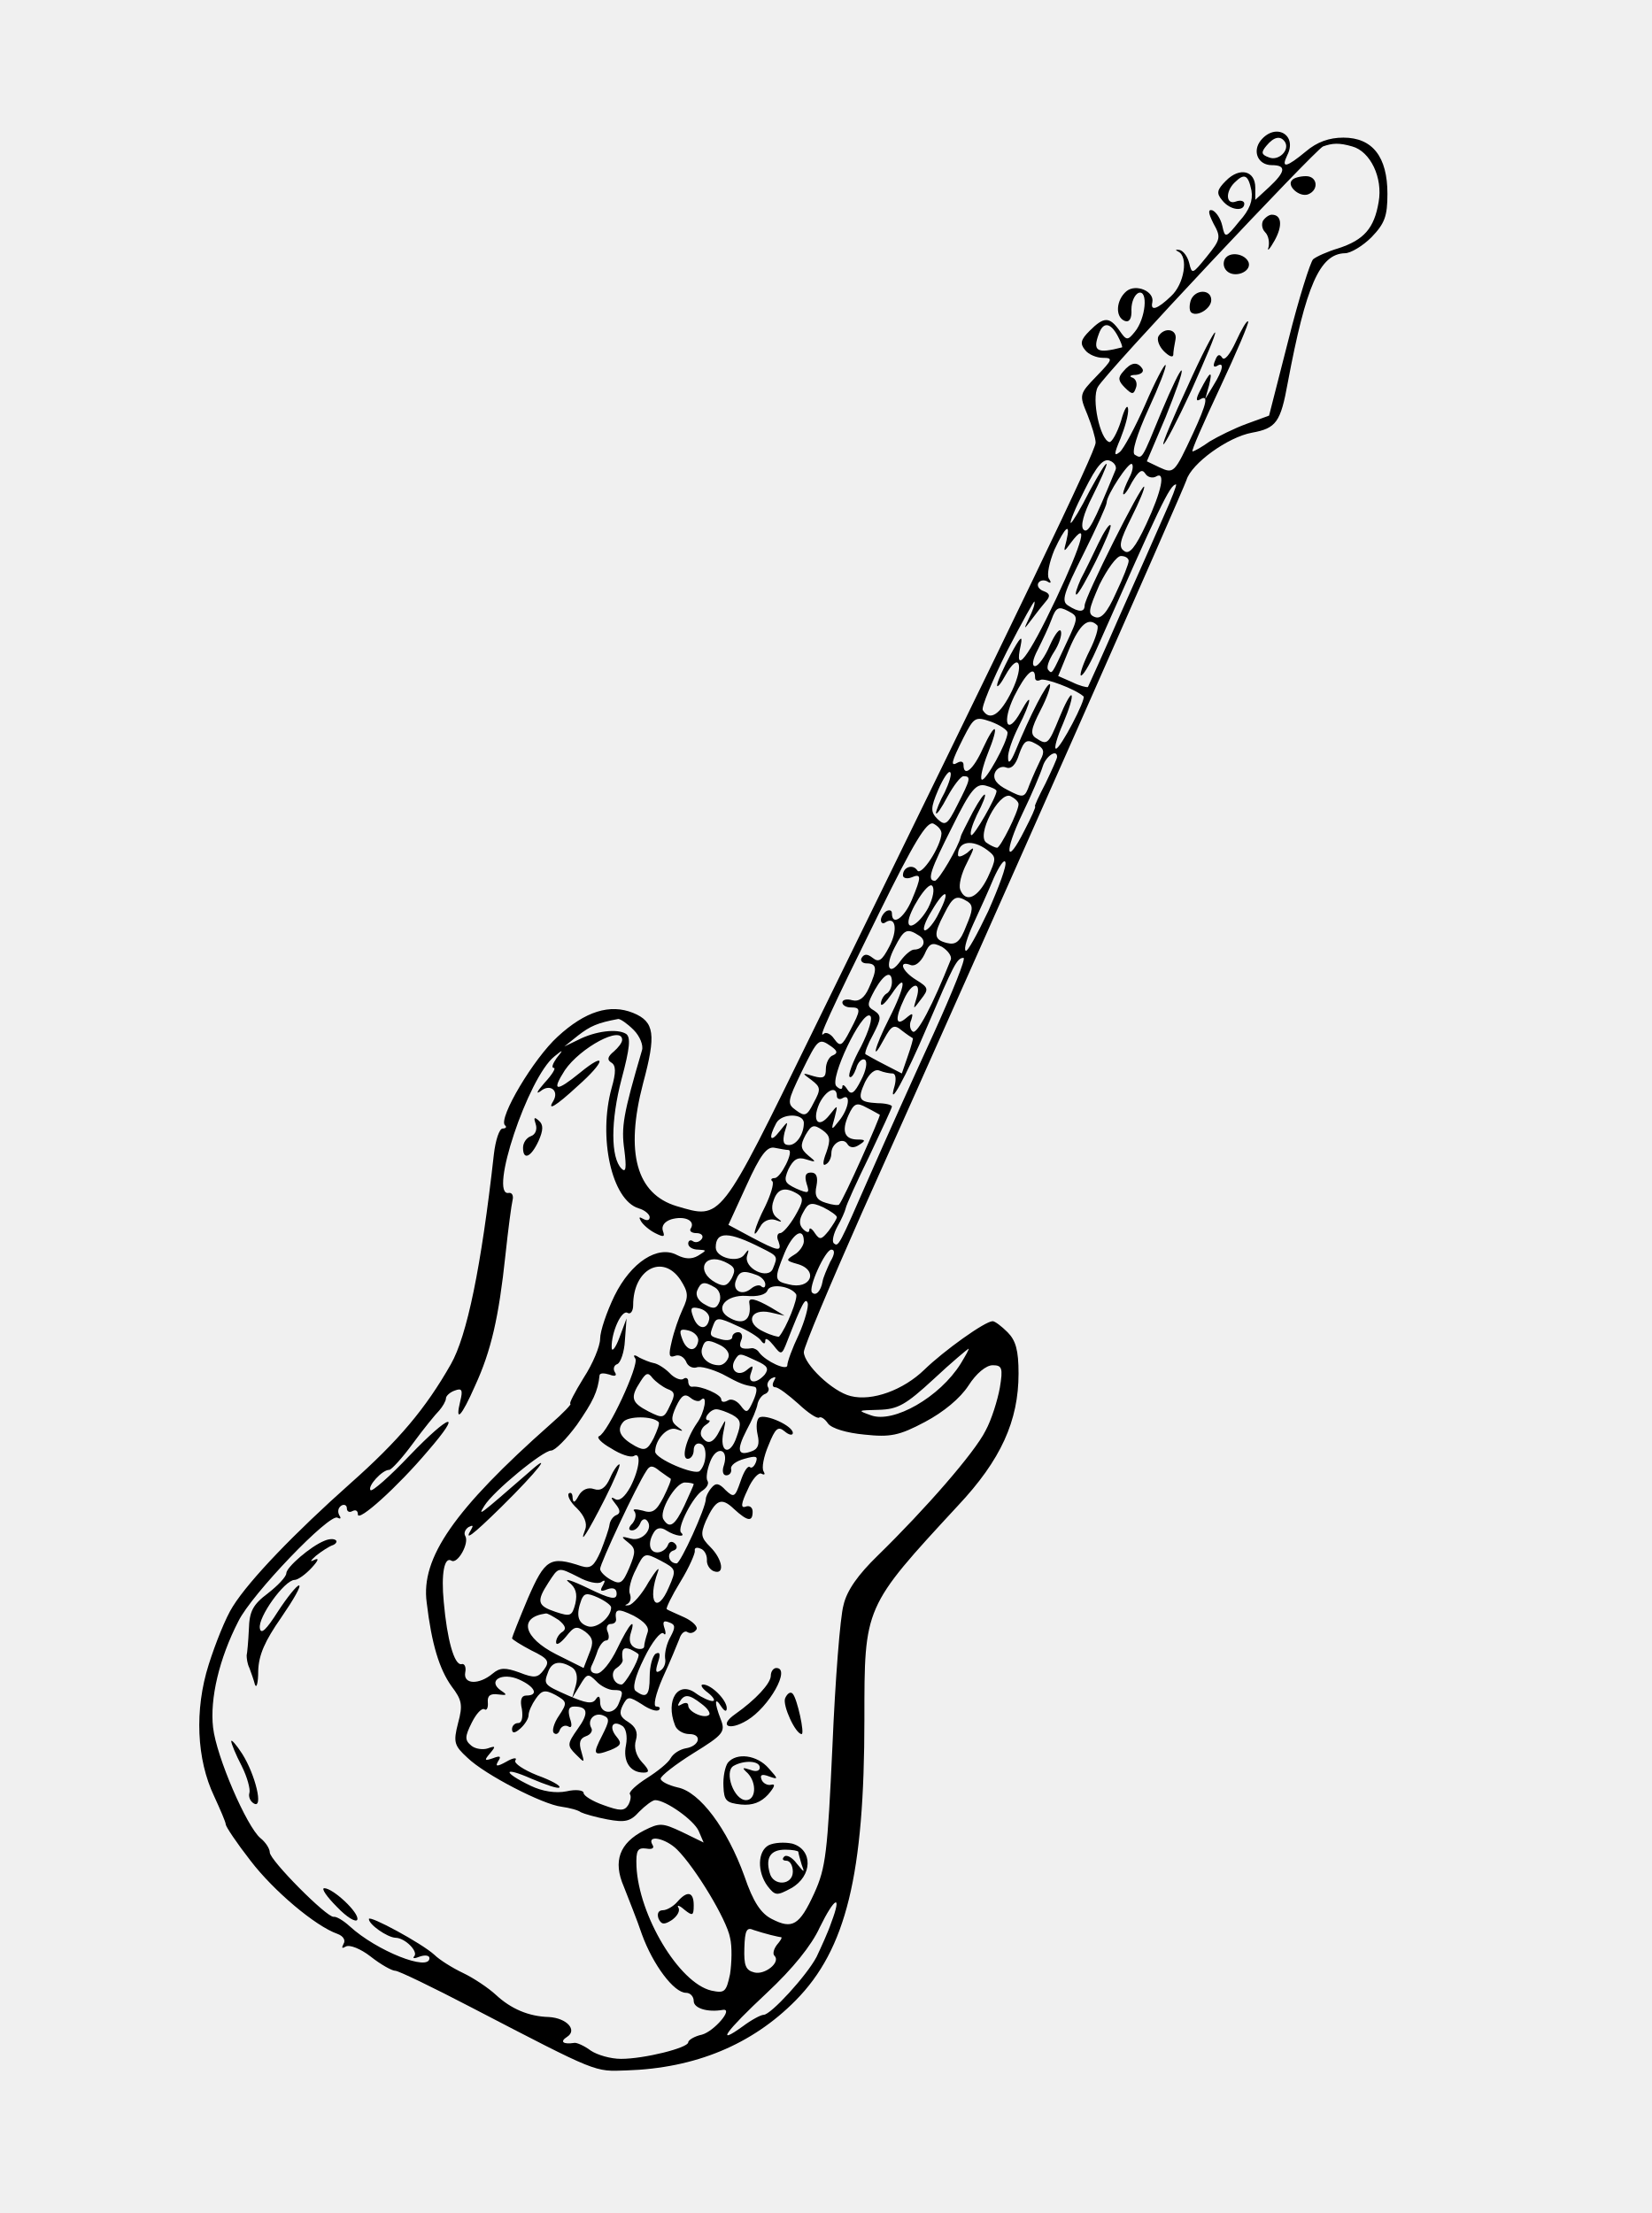
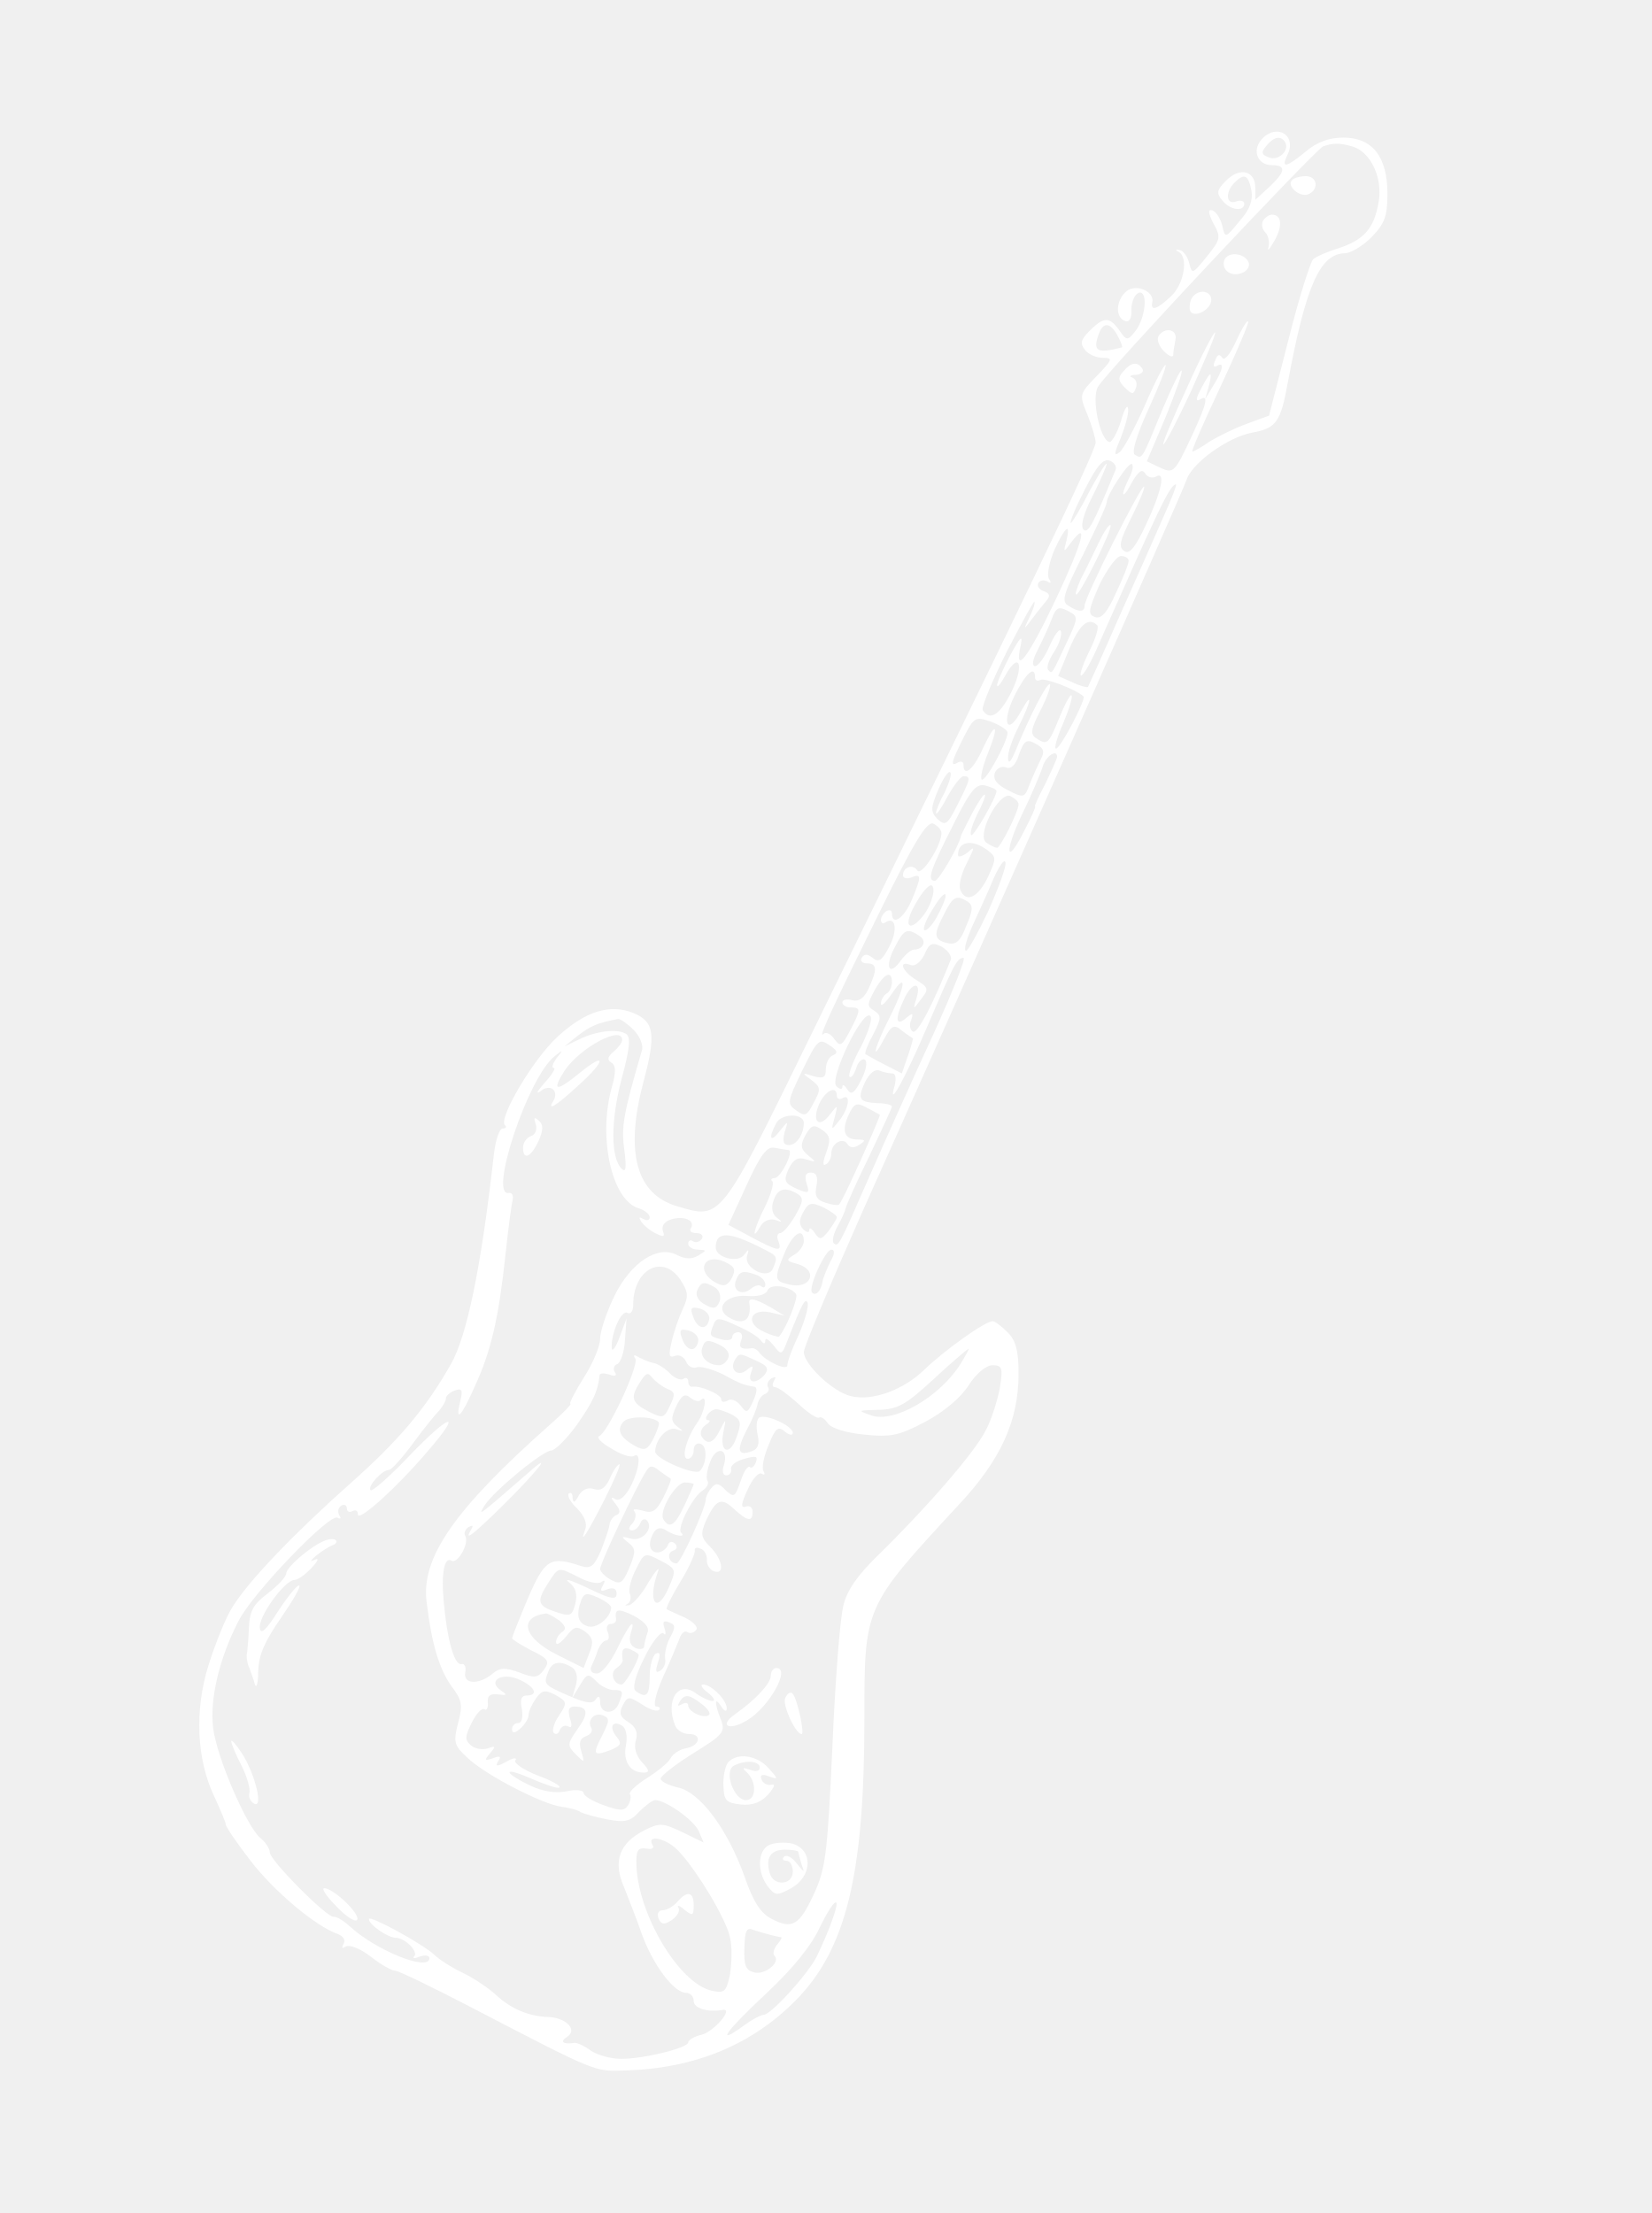
<svg xmlns="http://www.w3.org/2000/svg" version="1.0" width="300pt" height="402pt" viewBox="0 0 300 402" preserveAspectRatio="xMidYMid meet">
-   <g transform="translate(0,402) scale(0.1,-0.1)" fill="#000000" stroke="none">
+   <g transform="translate(0,402) scale(0.1,-0.1)" fill="#FFF" stroke="none">
    <path d="M2290 3765 c-16 -20 -5 -45 20 -45 27 0 25 -12 -5 -40 l-25 -23 0 22 c0 31 -28 38 -53 13 -17 -17 -18 -23 -7 -36 14 -18 40 -21 40 -6 0 5 -7 7 -15 4 -18 -7 -20 17 -3 34 18 18 25 15 31 -14 3 -18 -3 -35 -22 -56 -25 -31 -26 -31 -31 -8 -3 13 -11 25 -18 28 -8 2 -8 -4 2 -24 14 -25 13 -29 -12 -60 -26 -32 -27 -33 -32 -12 -3 12 -11 23 -18 24 -7 1 -8 0 -2 -3 19 -9 11 -59 -13 -81 -25 -24 -38 -28 -34 -11 4 20 -30 34 -47 20 -19 -16 -21 -47 -3 -54 8 -3 13 4 12 21 0 14 6 27 13 30 18 6 13 -47 -7 -71 -13 -16 -15 -16 -28 3 -18 25 -28 25 -54 -1 -16 -16 -18 -23 -8 -35 6 -8 21 -14 32 -14 19 0 18 -3 -11 -33 -32 -33 -32 -34 -17 -70 8 -20 15 -43 15 -51 0 -16 -131 -288 -513 -1068 -171 -350 -166 -343 -248 -319 -73 22 -94 97 -61 223 24 89 21 112 -18 128 -42 17 -87 3 -137 -43 -44 -40 -108 -148 -96 -161 4 -3 2 -6 -4 -6 -6 0 -13 -21 -16 -47 -23 -206 -49 -330 -78 -381 -46 -81 -95 -139 -183 -217 -100 -89 -183 -175 -213 -223 -13 -20 -32 -68 -44 -106 -26 -82 -22 -172 10 -239 11 -24 21 -47 21 -51 0 -4 20 -34 45 -66 42 -55 118 -119 158 -133 11 -4 15 -12 11 -18 -4 -8 -3 -9 4 -5 7 4 27 -4 45 -18 19 -15 39 -26 45 -26 6 0 68 -30 139 -67 231 -120 222 -116 281 -114 125 4 228 47 307 127 92 93 125 229 125 511 0 205 -1 203 170 388 78 83 110 154 110 240 0 42 -5 60 -20 75 -11 11 -23 20 -27 20 -14 0 -89 -54 -124 -88 -38 -37 -95 -58 -134 -48 -33 8 -85 58 -85 80 0 9 48 123 106 254 255 569 582 1309 589 1330 9 30 75 78 119 86 44 8 52 19 65 91 33 176 58 234 104 235 10 0 32 13 48 29 24 25 29 38 29 79 0 67 -27 102 -80 102 -26 0 -48 -8 -68 -25 -35 -29 -46 -32 -34 -7 19 37 -21 60 -48 27z m44 -3 c9 -15 -12 -35 -29 -28 -14 5 -15 9 -5 21 14 17 26 19 34 7z m122 -8 c33 -9 56 -57 48 -101 -8 -48 -27 -69 -73 -84 -20 -6 -40 -15 -46 -20 -5 -5 -26 -71 -45 -147 l-35 -137 -41 -15 c-22 -8 -52 -23 -67 -32 -14 -10 -28 -18 -31 -18 -3 0 20 52 50 116 30 64 53 118 51 120 -2 3 -12 -14 -22 -36 -11 -24 -21 -36 -25 -30 -5 8 -9 6 -13 -5 -4 -9 -3 -13 3 -10 14 9 12 -6 -6 -35 l-15 -25 7 25 c7 29 2 26 -16 -9 -8 -15 -8 -21 -1 -17 17 11 13 -7 -12 -61 -34 -73 -35 -74 -61 -62 l-23 11 34 80 c18 45 32 83 29 85 -2 2 -18 -31 -36 -74 -37 -90 -35 -87 -49 -79 -6 4 4 37 25 83 19 41 33 77 31 80 -2 2 -19 -30 -37 -72 -18 -41 -39 -80 -46 -86 -11 -9 -11 -4 1 24 8 20 15 44 14 54 -1 10 -7 0 -13 -22 -7 -22 -17 -39 -21 -38 -17 4 -33 79 -21 100 14 26 394 430 409 437 17 6 29 7 53 0z m-426 -344 c6 -11 9 -20 8 -21 -46 -12 -54 -7 -42 25 8 22 21 20 34 -4z m-4 -244 c-41 -100 -50 -116 -58 -108 -6 6 0 29 16 60 14 28 26 55 26 59 -1 4 -14 -18 -31 -49 -16 -32 -32 -58 -34 -58 -3 0 8 27 25 60 22 44 34 58 46 53 8 -3 13 -11 10 -17z m25 -14 c-6 -12 -11 -24 -11 -29 1 -4 8 5 16 21 12 20 18 25 24 16 4 -7 13 -9 19 -6 19 12 11 -26 -17 -86 -20 -43 -31 -56 -40 -49 -11 7 -8 19 13 61 14 28 25 54 23 56 -5 4 -108 -201 -108 -216 0 -12 -10 -13 -30 0 -13 8 -8 22 28 94 23 46 42 88 42 93 0 14 41 76 46 70 3 -3 1 -14 -5 -25z m63 -69 c-14 -32 -50 -114 -81 -183 -30 -69 -56 -126 -57 -128 -2 -1 -15 2 -29 9 l-25 11 20 49 c19 45 35 59 51 43 3 -4 -3 -24 -14 -46 -11 -22 -18 -42 -16 -45 3 -2 15 17 27 44 116 262 135 303 146 303 2 0 -8 -26 -22 -57z m-177 -45 c-6 -22 -5 -22 8 -4 33 44 22 2 -27 -102 -51 -108 -77 -141 -64 -84 4 20 -1 15 -19 -18 -13 -25 -24 -49 -24 -55 0 -5 7 3 15 18 25 45 35 20 12 -28 -21 -43 -40 -56 -53 -35 -3 5 17 53 44 107 28 54 50 94 50 90 1 -5 -4 -18 -10 -30 -10 -21 -10 -22 5 -2 8 11 20 26 26 33 8 9 7 14 -4 18 -9 3 -13 10 -10 15 3 5 10 6 16 3 7 -5 8 -2 3 5 -4 7 1 30 10 52 20 43 30 51 22 17z m113 -37 c0 -5 -10 -31 -23 -58 -16 -36 -27 -48 -38 -44 -14 5 -12 13 8 59 14 28 31 52 39 52 8 0 14 -4 14 -9z m-113 -149 c-27 -58 -26 -57 -33 -49 -4 4 1 18 10 32 10 15 15 32 13 38 -2 7 -11 -5 -20 -25 -9 -21 -21 -38 -27 -38 -6 0 -5 11 5 30 8 16 20 41 25 55 8 22 13 24 30 15 19 -10 19 -11 -3 -58z m-57 -63 c0 -5 4 -7 10 -4 7 4 62 -16 78 -30 5 -5 -42 -95 -50 -95 -4 0 2 21 13 46 11 26 18 49 15 51 -2 2 -12 -16 -22 -41 -20 -49 -22 -50 -42 -37 -11 7 -10 16 8 51 12 23 19 44 17 47 -5 4 -36 -56 -63 -122 -8 -19 -13 -24 -13 -12 -1 10 8 35 19 57 23 45 27 69 4 27 -25 -45 -35 -20 -12 28 21 42 38 58 38 34z m-50 -100 c0 -17 -41 -91 -47 -85 -3 3 2 24 11 47 22 54 15 61 -9 9 -17 -38 -35 -53 -35 -29 0 5 -4 7 -10 4 -15 -9 -12 1 10 45 19 37 21 39 50 29 16 -6 30 -15 30 -20z m60 -49 c-5 -10 -14 -30 -20 -45 -9 -25 -11 -25 -40 -10 -20 10 -27 20 -23 31 3 8 12 13 20 10 9 -4 18 4 24 24 9 25 14 28 30 19 15 -8 17 -14 9 -29z m30 5 c0 -3 -10 -25 -21 -48 -12 -23 -21 -42 -19 -42 2 0 -7 -20 -19 -43 -34 -68 -38 -41 -4 30 17 35 33 73 37 86 6 19 26 32 26 17z m-204 -64 c-9 -16 -16 -34 -16 -38 1 -4 10 9 21 30 11 20 24 37 29 37 14 0 13 -5 -11 -52 -18 -36 -22 -39 -36 -26 -13 13 -13 20 1 53 9 21 19 36 22 32 3 -3 -2 -19 -10 -36z m94 2 c0 -11 -42 -84 -46 -80 -3 3 2 19 10 36 24 46 18 52 -7 6 -11 -22 -22 -42 -22 -45 -4 -18 -40 -80 -47 -80 -15 0 -8 20 32 99 33 67 43 78 60 74 11 -3 20 -7 20 -10z m40 -24 c0 -13 -33 -79 -39 -79 -3 0 -12 4 -19 9 -20 12 22 93 43 85 8 -4 15 -10 15 -15z m-140 -53 c-1 -24 -37 -79 -44 -67 -8 12 -26 6 -26 -9 0 -5 7 -7 15 -4 19 8 19 2 1 -41 -14 -33 -36 -48 -36 -24 0 5 -4 7 -10 4 -5 -3 -10 -11 -10 -16 0 -6 4 -8 9 -4 18 11 22 -15 6 -45 -13 -25 -19 -29 -30 -20 -9 7 -15 8 -20 0 -3 -5 1 -10 9 -10 19 0 20 -10 4 -45 -8 -18 -18 -25 -30 -22 -10 3 -18 1 -18 -4 0 -5 7 -9 15 -9 19 0 19 -4 -1 -42 -15 -29 -18 -30 -29 -15 -6 9 -15 13 -19 9 -11 -11 10 36 101 220 63 128 86 166 98 162 8 -4 15 -11 15 -18z m83 -30 c17 -13 17 -15 1 -50 -18 -37 -40 -47 -50 -22 -3 8 2 29 12 48 15 30 15 32 1 19 -10 -7 -17 -9 -17 -4 0 25 26 29 53 9z m2 -111 c-20 -42 -38 -75 -41 -72 -4 3 3 25 14 49 11 24 28 61 37 83 10 22 19 35 21 29 3 -6 -12 -46 -31 -89z m-109 6 c-14 -26 -36 -42 -36 -26 0 18 35 74 43 66 5 -5 2 -22 -7 -40z m19 -10 c-8 -17 -20 -31 -25 -31 -5 0 0 16 12 35 25 43 36 40 13 -4z m53 21 c10 -7 9 -16 -3 -44 -11 -29 -19 -35 -35 -31 -24 6 -25 15 -5 53 16 32 22 35 43 22z m-88 -62 c14 -9 7 -25 -10 -25 -5 0 -16 -9 -24 -20 -21 -30 -30 -12 -11 24 17 33 22 36 45 21z m57 -43 c-33 -83 -61 -136 -69 -131 -5 3 -7 13 -3 21 4 13 3 14 -10 3 -18 -15 -20 -1 -3 35 14 31 32 33 23 3 -7 -23 -7 -23 8 -3 14 18 14 21 -9 35 -26 16 -33 36 -10 27 8 -3 18 5 25 19 9 21 14 23 32 14 11 -7 18 -17 16 -23z m-31 -134 c-35 -76 -87 -192 -116 -258 -57 -130 -57 -131 -66 -123 -3 4 0 17 7 30 7 12 14 28 15 33 1 6 20 48 43 95 22 47 41 87 41 90 0 3 -12 6 -26 6 -34 2 -37 7 -23 38 8 16 18 25 27 21 7 -3 18 -5 23 -5 6 0 7 -10 4 -22 -14 -47 20 15 59 107 48 112 54 125 66 125 5 0 -20 -62 -54 -137z m-76 93 c0 -8 -4 -18 -10 -21 -5 -3 -10 -12 -10 -18 0 -7 9 2 20 18 28 42 25 14 -5 -45 -27 -53 -34 -84 -9 -37 13 24 18 27 32 15 9 -7 18 -13 20 -14 1 0 -3 -15 -9 -32 l-11 -32 -31 16 c-18 9 -33 18 -35 19 -2 2 4 18 14 36 15 29 15 34 2 43 -14 8 -13 12 1 38 17 30 31 36 31 14z m-56 -117 c-15 -27 -24 -52 -21 -55 3 -3 8 4 12 15 3 12 11 19 16 16 5 -4 2 -20 -7 -37 -12 -24 -18 -28 -25 -17 -5 8 -9 10 -9 5 0 -6 -5 -5 -11 1 -13 13 46 137 61 128 6 -3 -2 -28 -16 -56z m-413 30 c11 -11 18 -28 15 -37 -34 -116 -38 -139 -32 -181 4 -32 3 -42 -5 -34 -20 20 -20 87 0 163 15 56 17 76 8 82 -16 10 -56 5 -87 -11 l-25 -12 25 20 c22 17 35 23 73 30 4 0 16 -8 28 -20z m-21 -18 c0 -5 -7 -14 -15 -21 -11 -9 -13 -15 -5 -20 9 -5 9 -18 1 -46 -25 -90 0 -204 49 -219 11 -3 20 -11 20 -16 0 -6 -5 -7 -12 -3 -7 4 -8 3 -4 -4 4 -7 16 -17 26 -22 16 -8 18 -7 14 4 -3 9 3 17 15 21 24 7 44 -2 36 -16 -4 -5 1 -9 10 -9 9 0 13 -5 10 -10 -4 -6 -11 -8 -16 -5 -5 4 -9 1 -9 -4 0 -6 8 -11 18 -11 16 -1 16 -1 0 -11 -12 -7 -24 -6 -38 1 -35 19 -84 -13 -114 -74 -14 -29 -26 -64 -26 -78 0 -13 -13 -45 -30 -71 -16 -26 -27 -47 -24 -47 3 0 -13 -17 -36 -37 -175 -155 -236 -243 -225 -324 9 -76 23 -121 45 -152 19 -25 21 -34 12 -67 -9 -35 -7 -41 17 -63 32 -31 137 -85 171 -89 14 -2 30 -6 35 -10 6 -3 27 -9 48 -13 32 -6 42 -4 58 14 11 11 24 21 29 21 19 0 70 -36 79 -56 l9 -21 -39 19 c-36 17 -41 17 -69 3 -45 -23 -57 -56 -37 -102 8 -21 24 -60 33 -87 20 -55 58 -106 80 -106 8 0 14 -7 14 -15 0 -13 25 -21 53 -16 20 3 -16 -39 -38 -45 -14 -3 -25 -10 -25 -14 0 -10 -80 -30 -122 -30 -19 0 -43 7 -55 15 -12 9 -26 15 -30 14 -20 -3 -27 2 -13 11 19 12 0 34 -33 36 -37 1 -69 15 -96 40 -14 13 -41 31 -60 40 -19 9 -43 24 -52 33 -23 21 -119 73 -119 65 0 -10 33 -33 48 -34 18 0 43 -26 34 -34 -3 -4 1 -4 11 0 9 3 17 2 17 -3 0 -25 -96 13 -145 58 -11 10 -24 18 -29 17 -13 -1 -116 103 -116 117 0 7 -8 19 -17 26 -25 21 -80 148 -86 201 -6 52 11 125 46 193 24 49 166 197 180 188 6 -3 7 -1 3 5 -3 6 -2 13 4 17 5 3 10 1 10 -5 0 -6 5 -8 10 -5 6 3 10 1 10 -6 0 -15 72 50 127 115 65 75 41 69 -33 -8 -36 -38 -68 -66 -71 -63 -6 7 21 37 34 37 4 0 24 22 43 48 19 26 41 53 48 60 6 7 12 17 12 22 0 4 7 11 16 14 13 5 15 1 10 -19 -10 -41 2 -29 27 28 29 63 43 124 55 237 5 47 11 92 13 100 2 8 -1 14 -7 13 -37 -7 35 210 83 248 16 13 17 13 4 -3 -7 -10 -10 -18 -5 -18 4 0 -3 -12 -17 -27 -13 -15 -17 -22 -7 -15 17 14 34 1 23 -18 -12 -19 4 -10 44 27 51 45 54 65 4 24 -43 -35 -52 -34 -27 5 28 41 104 82 104 55z m380 -12 c11 -8 12 -12 3 -16 -7 -2 -13 -14 -13 -25 0 -15 -4 -18 -22 -13 -22 7 -22 6 -4 -7 17 -13 17 -17 4 -41 -12 -24 -16 -26 -32 -14 -17 12 -16 16 10 70 30 61 31 62 54 46z m10 -90 c0 -5 5 -7 10 -4 16 10 12 -19 -6 -41 -14 -18 -15 -18 -8 6 6 24 6 24 -9 5 -20 -26 -33 -12 -19 20 12 25 32 34 32 14z m78 -34 c2 -2 -66 -155 -74 -163 -1 -2 -12 -1 -24 3 -17 5 -21 13 -17 31 3 16 0 24 -10 24 -10 0 -12 -6 -8 -20 6 -18 4 -19 -19 -9 -21 10 -23 14 -14 35 9 18 17 23 32 18 19 -6 19 -5 4 7 -14 12 -15 18 -5 37 11 19 15 20 31 9 14 -10 15 -17 7 -40 -7 -18 -7 -26 -1 -22 6 3 10 12 10 20 0 18 21 30 29 17 4 -7 12 -8 21 -2 13 8 12 10 -2 10 -24 0 -30 15 -17 44 10 22 15 24 33 14 12 -6 22 -12 24 -13z m-138 -15 c0 -20 -13 -40 -27 -40 -10 0 -12 6 -8 23 7 22 7 22 -9 2 -17 -22 -21 -13 -6 15 10 18 50 18 50 0z m-28 -49 c11 -1 -14 -51 -25 -51 -6 0 -8 -3 -4 -6 3 -4 -3 -24 -13 -45 -20 -39 -27 -68 -9 -37 5 10 17 15 27 12 13 -5 14 -4 3 4 -8 6 -11 18 -6 31 7 22 21 26 44 12 11 -7 10 -14 -5 -40 -10 -17 -22 -31 -27 -31 -5 0 -7 -7 -3 -15 7 -20 -1 -18 -50 8 l-41 22 33 72 c25 55 37 71 51 68 10 -2 21 -4 25 -4z m88 -122 c0 -3 -7 -14 -15 -25 -13 -16 -16 -17 -25 -4 -5 8 -10 11 -10 6 0 -6 -5 -5 -11 1 -8 8 -8 17 0 31 9 17 14 19 36 9 14 -7 25 -15 25 -18z m-137 -56 c30 -15 30 -15 21 -37 -8 -22 -54 0 -47 23 4 12 3 13 -5 2 -11 -16 -52 -6 -52 13 0 30 24 29 83 -1z m77 12 c0 -7 -8 -19 -17 -24 -16 -10 -16 -11 5 -17 40 -11 25 -48 -16 -37 -26 6 -26 10 -7 57 15 36 35 48 35 21z m48 -37 c-6 -13 -13 -29 -14 -36 -3 -17 -12 -27 -19 -20 -8 8 24 78 35 78 7 0 6 -9 -2 -22z m-179 -30 c-8 -14 -14 -16 -29 -8 -37 20 -22 55 16 38 19 -9 21 -14 13 -30z m-93 -3 c14 -22 15 -30 4 -53 -7 -15 -16 -41 -20 -59 -6 -25 -5 -30 6 -26 8 3 16 -2 20 -10 3 -9 12 -13 19 -11 7 3 28 -3 47 -12 33 -18 39 -20 58 -23 6 -1 5 -10 -2 -26 -10 -22 -12 -23 -23 -8 -7 9 -17 13 -23 9 -7 -4 -12 -3 -12 2 0 9 -37 25 -52 23 -5 -1 -8 4 -8 10 0 5 -4 8 -9 4 -5 -3 -17 2 -25 11 -9 9 -22 17 -29 18 -6 1 -18 6 -26 10 -9 6 -12 5 -7 -2 7 -12 -50 -135 -66 -141 -5 -2 4 -12 22 -22 17 -11 35 -17 41 -14 14 9 11 -23 -6 -56 -10 -18 -20 -27 -28 -22 -8 5 -8 2 1 -9 9 -11 9 -17 2 -20 -6 -2 -12 -10 -13 -18 -1 -8 -9 -30 -16 -48 -12 -27 -18 -32 -35 -27 -57 19 -66 13 -97 -58 -16 -38 -29 -71 -29 -73 0 -2 16 -12 35 -22 31 -15 34 -20 23 -35 -11 -15 -17 -16 -45 -5 -25 9 -35 9 -48 -2 -25 -21 -54 -20 -50 2 2 9 -1 17 -7 15 -13 -2 -26 45 -32 113 -5 51 1 83 14 75 11 -7 33 32 25 45 -3 5 0 12 6 16 8 4 9 3 5 -4 -14 -23 1 -12 55 41 66 65 96 104 49 62 -91 -79 -93 -81 -80 -60 16 26 106 100 121 100 7 0 28 21 47 47 29 42 38 60 41 90 1 4 8 4 18 1 10 -4 14 -2 10 4 -4 6 -2 13 4 15 6 2 13 22 14 43 l3 40 -13 -35 c-7 -19 -14 -27 -14 -18 -1 27 18 70 29 63 5 -3 10 3 10 14 0 66 54 94 86 46z m138 9 c9 -3 16 -11 16 -17 0 -6 -3 -7 -7 -4 -3 4 -12 2 -19 -4 -17 -14 -35 -3 -27 16 6 16 13 18 37 9z m-75 -23 c8 -5 11 -16 8 -25 -5 -13 -11 -15 -26 -6 -12 6 -18 16 -15 25 7 17 13 18 33 6z m147 -12 c4 -7 -18 -62 -31 -77 -1 -1 -14 2 -28 9 -34 15 -25 43 12 35 l26 -6 -25 15 c-28 16 -41 19 -39 8 5 -32 -12 -42 -39 -25 -24 16 -3 40 33 38 21 -2 36 2 39 10 5 13 42 8 52 -7z m5 -73 c-12 -25 -21 -50 -21 -56 0 -11 -39 7 -51 23 -3 5 -9 8 -13 8 -20 -3 -25 1 -20 14 4 8 1 15 -5 15 -6 0 -11 -4 -11 -9 0 -5 -9 -7 -20 -4 -22 6 -22 6 -14 27 5 13 10 13 42 -2 21 -9 40 -21 44 -27 5 -7 8 -7 8 0 0 6 7 1 15 -9 14 -18 15 -18 25 8 27 69 33 80 37 69 2 -6 -5 -32 -16 -57z m-163 27 c-4 -20 -21 -18 -29 5 -6 16 -4 19 12 15 11 -3 19 -12 17 -20z m-20 -40 c-4 -20 -21 -18 -29 5 -6 16 -4 19 12 15 11 -3 19 -12 17 -20z m55 -29 c-3 -8 -10 -14 -17 -14 -21 0 -37 17 -30 33 4 13 10 14 29 5 14 -6 21 -16 18 -24z m422 -11 c-38 -61 -122 -109 -163 -94 -25 9 -25 9 14 10 35 1 49 9 100 56 32 30 61 54 63 55 2 0 -5 -12 -14 -27z m-371 5 c20 -9 23 -14 15 -25 -16 -18 -32 -16 -25 3 5 14 4 15 -8 5 -16 -13 -32 1 -21 19 8 13 9 12 39 -2z m442 -49 c-4 -22 -15 -58 -26 -78 -20 -40 -109 -142 -196 -227 -35 -34 -56 -63 -62 -90 -6 -21 -15 -136 -20 -255 -9 -194 -12 -222 -33 -268 -27 -59 -40 -66 -77 -47 -20 10 -34 31 -50 78 -31 86 -81 153 -121 161 -17 4 -31 11 -31 16 0 5 27 26 59 46 55 34 59 39 50 62 -12 31 -11 42 1 23 6 -9 10 -10 10 -3 0 15 -28 43 -43 43 -6 0 -2 -7 9 -15 10 -8 14 -15 8 -15 -5 0 -19 6 -30 14 -32 24 -56 -12 -38 -58 3 -9 15 -16 26 -16 24 0 19 -22 -7 -26 -10 -2 -22 -9 -27 -18 -4 -8 -24 -24 -43 -36 -19 -12 -33 -25 -31 -29 3 -4 1 -13 -3 -20 -7 -11 -15 -11 -45 0 -20 7 -36 17 -36 22 0 5 -14 7 -31 3 -20 -4 -44 0 -65 10 -52 25 -51 36 1 13 26 -11 49 -19 51 -16 3 3 -15 13 -40 22 -25 10 -43 22 -40 27 4 6 -4 5 -16 -2 -18 -10 -21 -9 -15 1 6 9 3 10 -10 5 -15 -5 -16 -4 -5 9 11 13 10 14 -4 9 -9 -3 -23 -1 -30 5 -12 10 -12 16 1 42 8 16 18 27 23 24 4 -3 7 3 6 13 -1 12 5 16 19 14 16 -2 17 -1 5 7 -26 18 2 34 33 20 29 -13 36 -29 13 -29 -9 0 -12 -8 -8 -25 2 -15 0 -25 -7 -25 -6 0 -11 -5 -11 -11 0 -8 5 -8 15 1 8 7 15 18 15 24 0 7 6 20 13 30 11 16 17 17 36 7 21 -12 22 -14 6 -38 -9 -13 -13 -28 -9 -31 4 -4 9 -1 11 6 3 6 9 9 15 6 6 -4 8 1 3 15 -4 15 -2 21 8 21 25 0 27 -12 6 -41 -19 -27 -19 -30 -3 -46 16 -16 16 -16 10 5 -5 16 -3 24 8 28 9 3 13 10 10 15 -8 14 5 29 21 23 13 -5 12 -10 -1 -36 -18 -35 -17 -39 15 -27 19 8 21 12 11 24 -15 18 -7 31 10 20 7 -4 10 -19 7 -35 -6 -29 7 -50 32 -50 11 0 11 4 -3 19 -11 12 -15 27 -11 40 4 14 0 24 -14 33 -15 9 -17 16 -10 30 9 17 11 17 35 2 13 -9 27 -14 31 -10 3 3 1 6 -5 6 -6 0 -2 21 12 53 13 28 26 60 30 70 3 10 10 16 15 12 5 -3 12 -1 16 5 3 5 -7 15 -22 22 -15 7 -30 13 -32 15 -2 1 9 24 25 50 16 26 27 52 26 56 -1 5 3 7 10 4 7 -2 12 -11 12 -20 -1 -9 5 -18 12 -21 21 -8 17 21 -6 44 -17 17 -18 23 -8 47 18 39 28 44 51 22 25 -23 34 -24 34 -5 0 8 -6 12 -13 9 -9 -3 -8 6 4 31 8 19 20 32 25 29 6 -3 7 -1 4 4 -4 6 0 27 9 48 12 30 17 35 29 25 8 -7 15 -8 15 -3 0 13 -49 35 -61 28 -5 -4 -6 -17 -3 -31 4 -17 1 -26 -10 -30 -26 -10 -29 1 -10 38 10 18 19 40 20 48 2 8 8 16 14 18 5 2 8 8 5 12 -3 5 0 12 6 16 8 4 9 3 5 -4 -4 -7 -3 -12 2 -12 6 0 24 -14 42 -30 18 -17 35 -28 38 -25 3 2 10 -2 16 -11 7 -9 34 -17 66 -20 47 -5 63 -2 110 23 34 18 64 43 79 66 14 22 32 37 44 37 17 0 19 -5 13 -41z m-604 -2 c14 -5 15 -10 5 -30 -11 -24 -13 -24 -39 -11 -31 16 -34 25 -15 54 10 16 14 18 22 7 6 -7 18 -16 27 -20z m61 -20 c13 12 7 -23 -7 -42 -20 -29 -29 -65 -17 -65 6 0 11 7 11 16 0 9 6 14 13 11 12 -4 11 -36 -2 -49 -8 -9 -81 22 -81 35 0 22 22 46 38 41 14 -5 14 -4 3 4 -12 9 -13 15 -3 37 10 21 16 24 26 16 7 -6 16 -8 19 -4z m57 -27 c16 -9 17 -15 8 -40 -12 -36 -32 -29 -24 9 5 25 5 25 -6 4 -12 -25 -23 -29 -34 -12 -3 6 0 15 7 20 8 5 10 9 6 9 -12 0 2 20 14 20 6 0 19 -5 29 -10z m-134 -13 c3 -2 -2 -15 -9 -30 -11 -21 -16 -23 -33 -14 -27 15 -35 29 -22 44 9 11 53 11 64 0z m119 -78 c-4 -11 -2 -19 4 -19 6 0 10 5 9 11 -2 7 9 15 24 19 21 6 25 5 21 -6 -3 -8 -8 -12 -11 -9 -4 3 -11 -8 -17 -26 -10 -29 -12 -30 -27 -16 -12 13 -18 14 -26 4 -6 -7 -10 -16 -10 -20 0 -16 -46 -117 -53 -117 -14 0 -19 18 -7 23 8 2 9 8 4 13 -5 5 -11 4 -13 -3 -3 -7 -11 -13 -19 -13 -15 0 -18 18 -6 37 5 8 13 9 22 3 17 -11 37 -13 27 -4 -8 8 22 67 40 77 7 5 11 12 8 17 -3 4 -1 20 5 35 11 29 34 24 25 -6z m-97 -25 c2 -1 -4 -16 -13 -34 -13 -25 -20 -30 -38 -24 -12 3 -19 3 -15 -1 4 -5 3 -14 -3 -22 -8 -8 -8 -13 -1 -13 6 0 12 6 15 13 2 6 7 9 11 6 15 -14 -7 -40 -28 -34 -18 5 -19 4 -5 -7 14 -11 14 -17 2 -46 -12 -28 -16 -31 -33 -22 -11 6 -20 15 -20 20 0 10 66 151 84 178 6 10 11 11 24 0 10 -7 18 -13 20 -14z m42 -10 c0 -2 -8 -19 -17 -39 -17 -36 -27 -43 -38 -25 -9 14 22 67 39 67 9 0 16 -2 16 -3z m-45 -187 c-22 -52 -40 -27 -20 28 4 11 -4 2 -17 -19 -12 -22 -29 -41 -36 -42 -7 -1 -8 0 -3 2 6 3 8 11 5 19 -3 7 2 27 11 44 15 31 16 31 45 16 28 -15 29 -16 15 -48z m-164 18 c16 -9 35 -13 41 -9 7 5 8 3 3 -6 -6 -10 -4 -12 8 -7 11 4 17 1 17 -8 0 -12 -11 -10 -52 10 -29 14 -45 19 -35 11 13 -10 16 -21 12 -39 -6 -23 -9 -24 -36 -15 -33 11 -35 19 -13 53 19 29 17 29 55 10z m59 -55 c0 -18 -27 -40 -43 -34 -18 6 -21 21 -11 48 5 12 10 13 30 4 13 -6 24 -14 24 -18z m66 -46 c-3 -9 -6 -20 -6 -25 0 -4 -7 -6 -15 -3 -10 4 -13 13 -10 25 11 34 -2 20 -24 -26 -12 -25 -28 -45 -37 -45 -9 0 -13 5 -10 13 3 6 9 20 12 30 4 9 10 17 15 17 5 0 6 7 3 15 -4 8 -1 15 5 15 6 0 10 3 10 8 -3 20 3 21 32 7 20 -11 29 -21 25 -31z m-161 23 c12 -10 14 -16 7 -21 -7 -4 -12 -13 -12 -19 0 -7 8 -2 18 10 15 19 19 20 35 9 14 -11 16 -19 7 -40 l-10 -26 -50 25 c-59 30 -69 67 -19 74 3 1 13 -5 24 -12z m203 -30 c-7 -12 -11 -29 -10 -39 2 -9 -2 -19 -9 -23 -8 -5 -9 -1 -4 15 5 15 4 20 -4 16 -6 -4 -11 -23 -11 -42 0 -34 -6 -40 -25 -26 -7 4 -2 26 15 60 14 29 30 49 35 45 4 -5 5 0 2 9 -4 12 -2 15 8 11 12 -4 12 -9 3 -26z m-58 -33 c0 -11 -25 -54 -31 -54 -15 0 -22 22 -9 30 6 4 11 10 11 14 -3 20 1 25 14 20 8 -4 15 -8 15 -10z m-121 -23 c8 -5 11 -17 7 -32 l-7 -24 14 23 c13 22 15 23 30 8 8 -9 23 -16 31 -16 18 0 19 -2 10 -24 -8 -22 -34 -20 -34 2 0 11 -3 13 -8 5 -6 -9 -18 -7 -50 7 -45 20 -45 20 -36 44 7 18 22 20 43 7z m235 -66 c11 -8 17 -17 14 -20 -8 -8 -38 5 -38 17 0 5 -5 6 -12 2 -7 -4 -8 -3 -4 4 9 15 17 15 40 -3z m-44 -265 c33 -33 90 -127 96 -160 4 -16 3 -46 0 -66 -7 -33 -10 -35 -34 -30 -59 14 -132 137 -136 226 -1 29 2 34 18 32 11 -2 15 1 11 7 -11 19 24 12 45 -9z m280 -132 c-6 -18 -19 -46 -27 -63 -18 -34 -83 -105 -96 -105 -5 0 -22 -9 -38 -21 -50 -36 -32 -10 44 61 47 44 81 86 96 119 27 55 41 62 21 9z m-110 -23 c8 -2 17 -4 19 -4 2 -1 -2 -7 -8 -14 -6 -8 -8 -17 -4 -20 11 -12 -18 -35 -37 -30 -16 4 -19 13 -18 45 1 31 4 38 17 32 9 -3 23 -7 31 -9z" />
    <path d="M2347 3693 c-11 -10 13 -32 29 -26 20 8 17 33 -4 33 -10 0 -22 -3 -25 -7z" />
    <path d="M2294 3619 c-3 -6 -2 -15 4 -21 6 -6 8 -18 6 -27 -3 -9 2 -4 11 12 15 27 13 47 -5 47 -5 0 -12 -5 -16 -11z" />
    <path d="M2225 3550 c-4 -7 -3 -16 3 -22 14 -14 45 -2 40 15 -6 16 -34 21 -43 7z" />
    <path d="M2163 3475 c-3 -9 -3 -18 0 -22 10 -10 37 6 37 22 0 20 -29 20 -37 0z" />
    <path d="M2104 3409 c-3 -6 1 -18 10 -27 9 -9 16 -12 17 -7 0 6 2 18 4 28 4 19 -20 24 -31 6z" />
    <path d="M2157 3318 c-26 -56 -46 -103 -44 -105 2 -2 25 42 51 98 25 56 45 103 43 105 -2 2 -25 -42 -50 -98z" />
    <path d="M2040 3345 c-10 -11 -9 -17 3 -29 13 -13 16 -13 20 -1 3 7 1 16 -6 19 -7 2 -4 5 6 5 10 1 15 6 12 11 -9 14 -21 12 -35 -5z" />
    <path d="M1995 3033 c-10 -21 -24 -50 -32 -65 -7 -16 -11 -28 -8 -28 7 0 67 121 62 126 -2 3 -12 -12 -22 -33z" />
    <path d="M973 1978 c3 -9 0 -19 -9 -22 -8 -3 -14 -12 -14 -21 0 -23 14 -18 28 12 9 20 9 30 1 37 -9 8 -10 6 -6 -6z" />
    <path d="M589 1221 c-25 -10 -69 -48 -69 -59 0 -6 -15 -22 -33 -36 -28 -21 -34 -33 -35 -66 -1 -22 -3 -43 -4 -47 0 -5 1 -15 5 -23 3 -8 8 -22 10 -30 3 -8 6 3 6 25 1 29 12 54 42 97 22 32 37 58 32 58 -4 0 -21 -21 -38 -47 -21 -33 -31 -43 -33 -31 -4 20 45 88 63 88 6 0 20 10 31 22 13 14 14 19 4 14 -8 -4 -6 -1 4 8 10 8 24 17 30 19 6 2 9 7 6 9 -3 3 -12 3 -21 -1z" />
    <path d="M420 857 c0 -4 8 -24 19 -45 10 -20 16 -42 14 -49 -2 -6 1 -15 8 -19 18 -11 3 52 -21 90 -11 17 -20 27 -20 23z" />
    <path d="M612 556 c18 -19 35 -29 37 -23 4 12 -44 57 -60 57 -6 0 4 -15 23 -34z" />
    <path d="M1108 1335 c-8 -18 -17 -24 -29 -20 -11 4 -22 -1 -28 -12 -7 -13 -10 -14 -11 -4 0 8 -3 11 -7 8 -3 -4 3 -16 15 -27 13 -13 19 -27 15 -38 -12 -32 4 -7 36 56 17 34 29 62 26 62 -3 0 -11 -11 -17 -25z" />
    <path d="M1400 976 c0 -14 -28 -44 -65 -70 -30 -21 -11 -31 22 -11 40 24 80 95 53 95 -5 0 -10 -6 -10 -14z" />
    <path d="M1426 935 c-5 -13 19 -65 30 -65 6 0 -8 64 -16 73 -4 5 -10 1 -14 -8z" />
    <path d="M1322 818 c-5 -7 -9 -26 -8 -43 1 -26 5 -30 32 -33 21 -2 36 4 49 18 12 14 14 20 6 18 -7 -2 -16 3 -18 10 -3 8 1 10 14 5 17 -6 17 -5 -1 15 -21 24 -58 29 -74 10z m58 -9 c0 -6 -7 -8 -17 -4 -15 5 -16 4 -5 -6 17 -18 15 -49 -3 -49 -22 0 -40 51 -23 62 19 11 48 10 48 -3z" />
    <path d="M1396 668 c-20 -11 -21 -48 -2 -74 14 -18 17 -18 43 -4 39 22 40 70 2 81 -14 3 -33 2 -43 -3z m54 -12 c0 -2 3 -13 6 -23 6 -16 5 -15 -9 2 -8 11 -19 17 -23 12 -4 -4 -2 -7 4 -7 7 0 12 -9 12 -20 0 -25 -36 -27 -42 -2 -8 28 2 42 28 42 13 0 24 -2 24 -4z" />
    <path d="M1230 565 c-7 -8 -19 -15 -26 -15 -8 0 -11 -6 -8 -15 5 -11 10 -12 24 -3 10 7 16 17 12 23 -3 5 2 4 11 -4 15 -12 17 -11 17 8 0 25 -12 27 -30 6z" />
  </g>
</svg>
